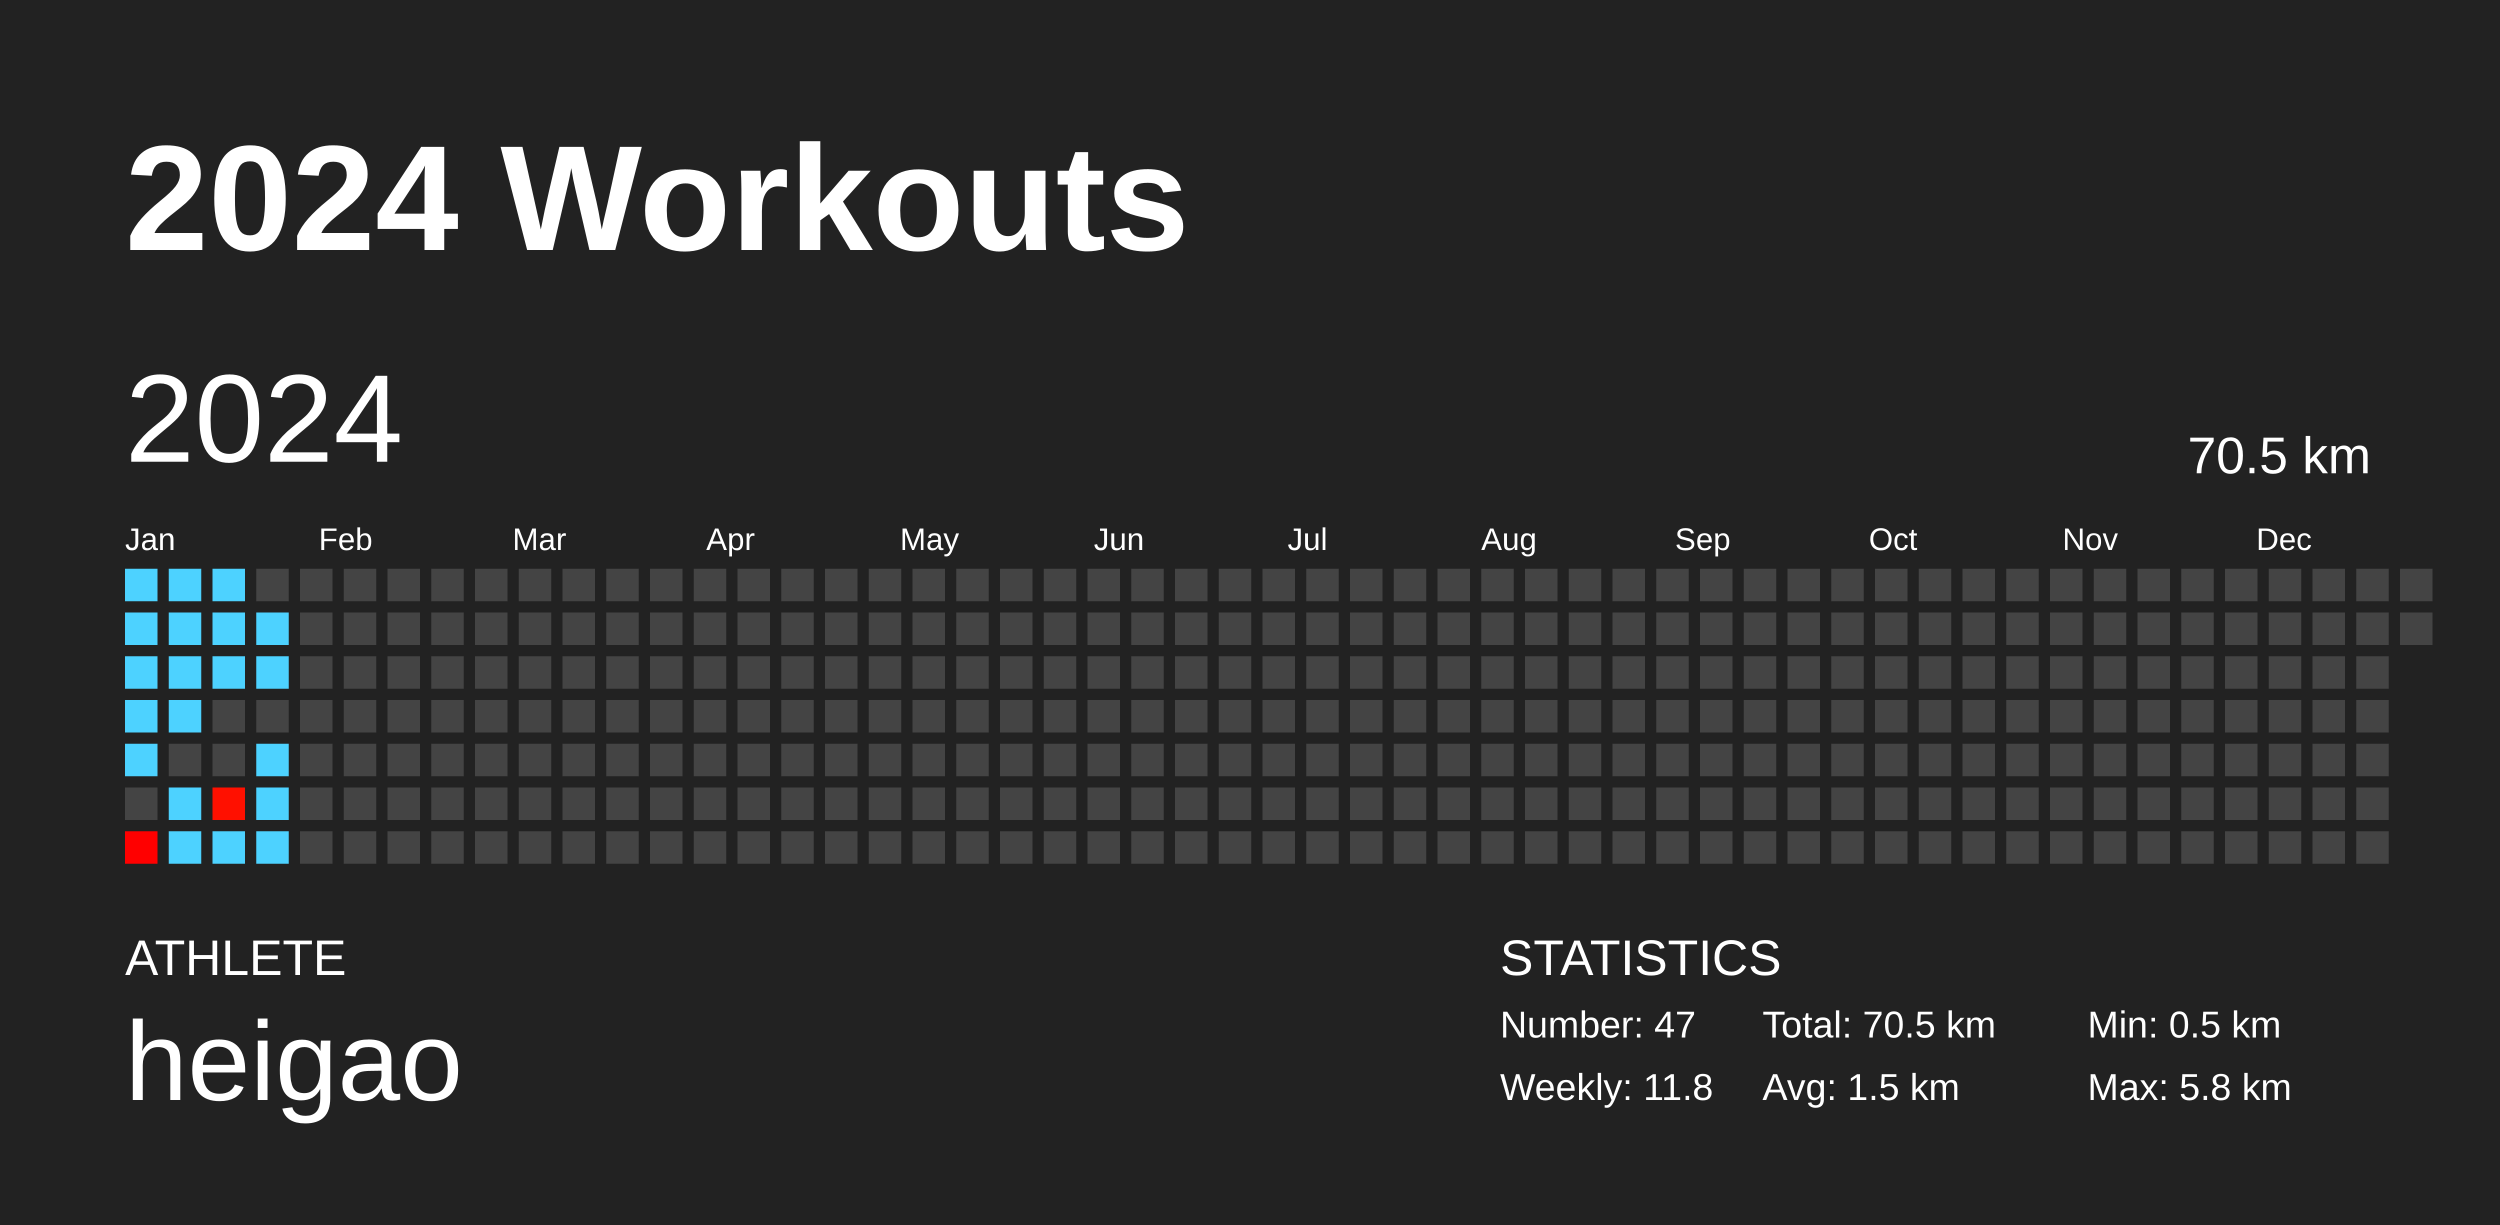
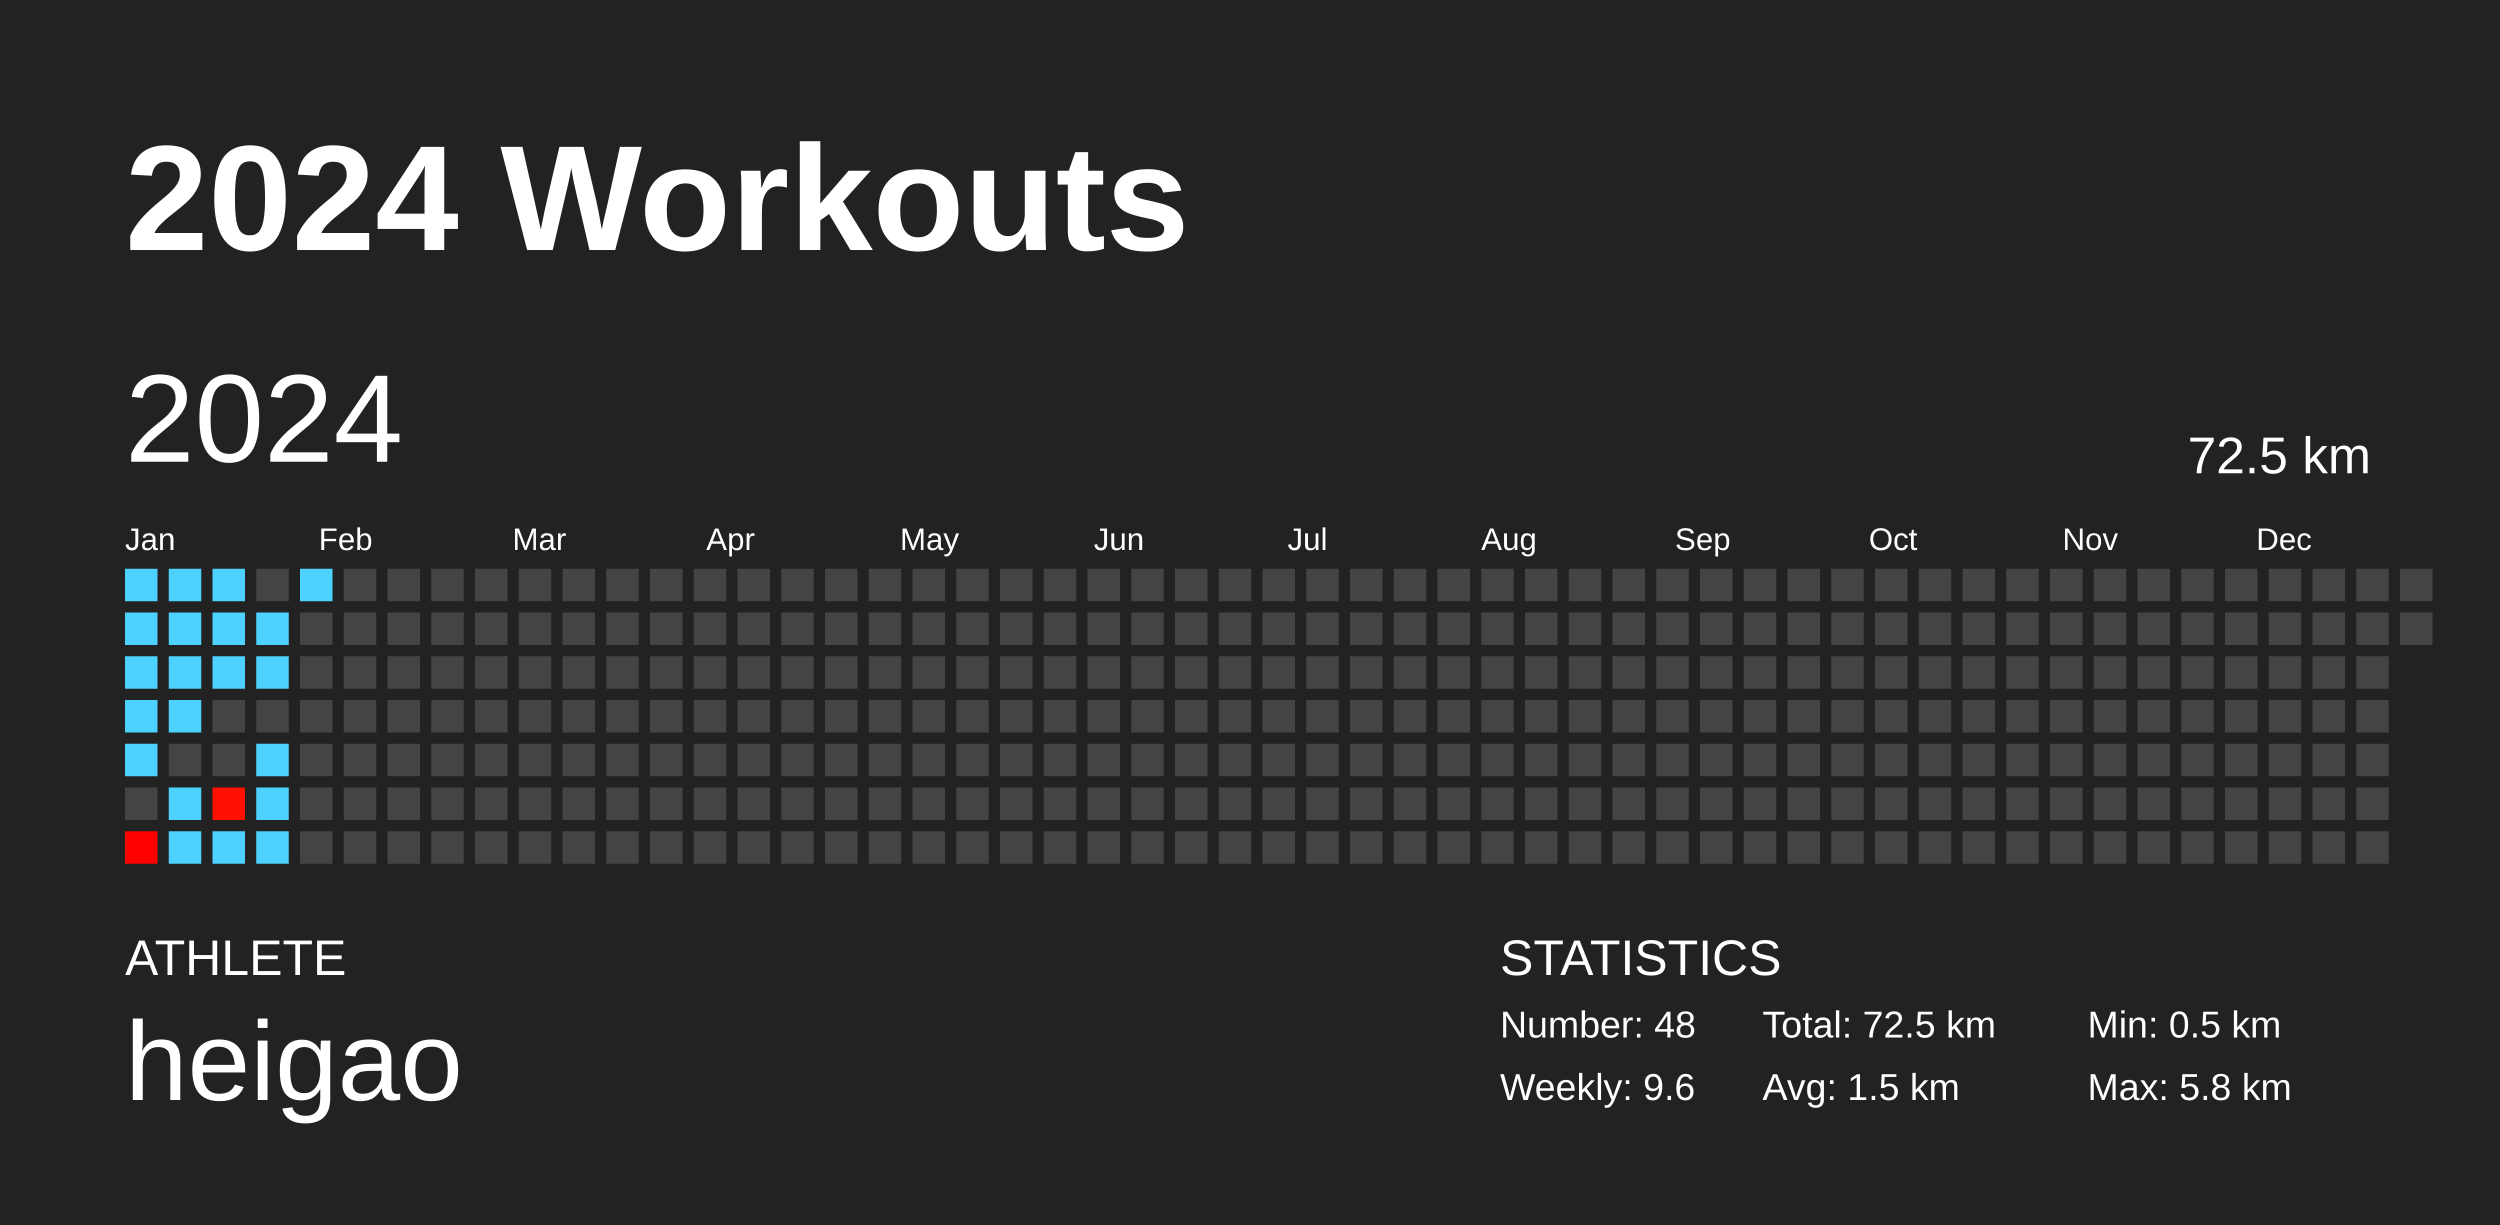
<svg xmlns="http://www.w3.org/2000/svg" baseProfile="full" height="98mm" version="1.1" viewBox="0,0,200,98" width="200mm">
  <defs />
  <rect fill="#222222" height="98" width="200" x="0" y="0" />
  <text fill="#FFFFFF" style="font-size:12px; font-family:Arial; font-weight:bold;" x="10" y="20">2024 Workouts</text>
  <text fill="#FFFFFF" style="font-size:4px; font-family:Arial" x="10" y="78">ATHLETE</text>
  <text fill="#FFFFFF" style="font-size:9px; font-family:Arial" x="10" y="88">heigao</text>
  <text fill="#FFFFFF" style="font-size:4px; font-family:Arial" x="120" y="78">STATISTICS</text>
-   <text fill="#FFFFFF" style="font-size:3px; font-family:Arial" x="120" y="83">Number: 47</text>
-   <text fill="#FFFFFF" style="font-size:3px; font-family:Arial" x="120" y="88">Weekly: 11.8</text>
-   <text fill="#FFFFFF" style="font-size:3px; font-family:Arial" x="141" y="83">Total: 70.5 km</text>
+   <text fill="#FFFFFF" style="font-size:3px; font-family:Arial" x="120" y="83">Number: 48</text>
+   <text fill="#FFFFFF" style="font-size:3px; font-family:Arial" x="120" y="88">Weekly: 9.6</text>
+   <text fill="#FFFFFF" style="font-size:3px; font-family:Arial" x="141" y="83">Total: 72.5 km</text>
  <text fill="#FFFFFF" style="font-size:3px; font-family:Arial" x="141" y="88">Avg: 1.5 km</text>
  <text fill="#FFFFFF" style="font-size:3px; font-family:Arial" x="167" y="83">Min: 0.5 km</text>
  <text fill="#FFFFFF" style="font-size:3px; font-family:Arial" x="167" y="88">Max: 5.8 km</text>
  <text dominant-baseline="hanging" fill="#FFFFFF" style="font-size:10.0px; font-family:Arial;" x="10" y="30">2024</text>
-   <text dominant-baseline="hanging" fill="#FFFFFF" style="font-size:4.125px; font-family:Arial;" x="175" y="35">70.5 km</text>
+   <text dominant-baseline="hanging" fill="#FFFFFF" style="font-size:4.125px; font-family:Arial;" x="175" y="35">72.5 km</text>
  <text fill="#FFFFFF" style="font-size:2.5px; font-family:Arial" x="10.0" y="44">Jan</text>
  <text fill="#FFFFFF" style="font-size:2.5px; font-family:Arial" x="25.5" y="44">Feb</text>
  <text fill="#FFFFFF" style="font-size:2.5px; font-family:Arial" x="41.0" y="44">Mar</text>
  <text fill="#FFFFFF" style="font-size:2.5px; font-family:Arial" x="56.5" y="44">Apr</text>
  <text fill="#FFFFFF" style="font-size:2.5px; font-family:Arial" x="72.0" y="44">May</text>
  <text fill="#FFFFFF" style="font-size:2.5px; font-family:Arial" x="87.5" y="44">Jun</text>
  <text fill="#FFFFFF" style="font-size:2.5px; font-family:Arial" x="103.0" y="44">Jul</text>
  <text fill="#FFFFFF" style="font-size:2.5px; font-family:Arial" x="118.5" y="44">Aug</text>
  <text fill="#FFFFFF" style="font-size:2.5px; font-family:Arial" x="134.0" y="44">Sep</text>
  <text fill="#FFFFFF" style="font-size:2.5px; font-family:Arial" x="149.5" y="44">Oct</text>
  <text fill="#FFFFFF" style="font-size:2.5px; font-family:Arial" x="165.0" y="44">Nov</text>
  <text fill="#FFFFFF" style="font-size:2.5px; font-family:Arial" x="180.5" y="44">Dec</text>
  <rect fill="#4dd2ff" height="2.6" width="2.6" x="10.0" y="45.5" />
  <rect fill="#4dd2ff" height="2.6" width="2.6" x="10.0" y="49.0" />
  <rect fill="#4dd2ff" height="2.6" width="2.6" x="10.0" y="52.5" />
  <rect fill="#4dd2ff" height="2.6" width="2.6" x="10.0" y="56.0" />
  <rect fill="#4dd2ff" height="2.6" width="2.6" x="10.0" y="59.5" />
  <rect fill="#444444" height="2.6" width="2.6" x="10.0" y="63.0" />
  <rect fill="#ff0000" height="2.6" width="2.6" x="10.0" y="66.5" />
  <rect fill="#4dd2ff" height="2.6" width="2.6" x="13.5" y="45.5" />
  <rect fill="#4dd2ff" height="2.6" width="2.6" x="13.5" y="49.0" />
  <rect fill="#4dd2ff" height="2.6" width="2.6" x="13.5" y="52.5" />
  <rect fill="#4dd2ff" height="2.6" width="2.6" x="13.5" y="56.0" />
  <rect fill="#444444" height="2.6" width="2.6" x="13.5" y="59.5" />
  <rect fill="#4dd2ff" height="2.6" width="2.6" x="13.5" y="63.0" />
  <rect fill="#4dd2ff" height="2.6" width="2.6" x="13.5" y="66.5" />
  <rect fill="#4dd2ff" height="2.6" width="2.6" x="17.0" y="45.5" />
  <rect fill="#4dd2ff" height="2.6" width="2.6" x="17.0" y="49.0" />
  <rect fill="#4dd2ff" height="2.6" width="2.6" x="17.0" y="52.5" />
  <rect fill="#444444" height="2.6" width="2.6" x="17.0" y="56.0" />
  <rect fill="#444444" height="2.6" width="2.6" x="17.0" y="59.5" />
  <rect fill="#ff1000" height="2.6" width="2.6" x="17.0" y="63.0" />
  <rect fill="#4dd2ff" height="2.6" width="2.6" x="17.0" y="66.5" />
  <rect fill="#444444" height="2.6" width="2.6" x="20.5" y="45.5" />
  <rect fill="#4dd2ff" height="2.6" width="2.6" x="20.5" y="49.0" />
  <rect fill="#4dd2ff" height="2.6" width="2.6" x="20.5" y="52.5" />
  <rect fill="#444444" height="2.6" width="2.6" x="20.5" y="56.0" />
  <rect fill="#4dd2ff" height="2.6" width="2.6" x="20.5" y="59.5" />
  <rect fill="#4dd2ff" height="2.6" width="2.6" x="20.5" y="63.0" />
  <rect fill="#4dd2ff" height="2.6" width="2.6" x="20.5" y="66.5" />
-   <rect fill="#444444" height="2.6" width="2.6" x="24.0" y="45.5" />
+   <rect fill="#4dd2ff" height="2.6" width="2.6" x="24.0" y="45.5" />
  <rect fill="#444444" height="2.6" width="2.6" x="24.0" y="49.0" />
  <rect fill="#444444" height="2.6" width="2.6" x="24.0" y="52.5" />
  <rect fill="#444444" height="2.6" width="2.6" x="24.0" y="56.0" />
  <rect fill="#444444" height="2.6" width="2.6" x="24.0" y="59.5" />
  <rect fill="#444444" height="2.6" width="2.6" x="24.0" y="63.0" />
  <rect fill="#444444" height="2.6" width="2.6" x="24.0" y="66.5" />
  <rect fill="#444444" height="2.6" width="2.6" x="27.5" y="45.5" />
  <rect fill="#444444" height="2.6" width="2.6" x="27.5" y="49.0" />
  <rect fill="#444444" height="2.6" width="2.6" x="27.5" y="52.5" />
  <rect fill="#444444" height="2.6" width="2.6" x="27.5" y="56.0" />
  <rect fill="#444444" height="2.6" width="2.6" x="27.5" y="59.5" />
  <rect fill="#444444" height="2.6" width="2.6" x="27.5" y="63.0" />
  <rect fill="#444444" height="2.6" width="2.6" x="27.5" y="66.5" />
  <rect fill="#444444" height="2.6" width="2.6" x="31.0" y="45.5" />
  <rect fill="#444444" height="2.6" width="2.6" x="31.0" y="49.0" />
  <rect fill="#444444" height="2.6" width="2.6" x="31.0" y="52.5" />
  <rect fill="#444444" height="2.6" width="2.6" x="31.0" y="56.0" />
  <rect fill="#444444" height="2.6" width="2.6" x="31.0" y="59.5" />
  <rect fill="#444444" height="2.6" width="2.6" x="31.0" y="63.0" />
  <rect fill="#444444" height="2.6" width="2.6" x="31.0" y="66.5" />
  <rect fill="#444444" height="2.6" width="2.6" x="34.5" y="45.5" />
  <rect fill="#444444" height="2.6" width="2.6" x="34.5" y="49.0" />
  <rect fill="#444444" height="2.6" width="2.6" x="34.5" y="52.5" />
  <rect fill="#444444" height="2.6" width="2.6" x="34.5" y="56.0" />
  <rect fill="#444444" height="2.6" width="2.6" x="34.5" y="59.5" />
  <rect fill="#444444" height="2.6" width="2.6" x="34.5" y="63.0" />
  <rect fill="#444444" height="2.6" width="2.6" x="34.5" y="66.5" />
  <rect fill="#444444" height="2.6" width="2.6" x="38.0" y="45.5" />
  <rect fill="#444444" height="2.6" width="2.6" x="38.0" y="49.0" />
  <rect fill="#444444" height="2.6" width="2.6" x="38.0" y="52.5" />
  <rect fill="#444444" height="2.6" width="2.6" x="38.0" y="56.0" />
  <rect fill="#444444" height="2.6" width="2.6" x="38.0" y="59.5" />
  <rect fill="#444444" height="2.6" width="2.6" x="38.0" y="63.0" />
  <rect fill="#444444" height="2.6" width="2.6" x="38.0" y="66.5" />
  <rect fill="#444444" height="2.6" width="2.6" x="41.5" y="45.5" />
  <rect fill="#444444" height="2.6" width="2.6" x="41.5" y="49.0" />
  <rect fill="#444444" height="2.6" width="2.6" x="41.5" y="52.5" />
  <rect fill="#444444" height="2.6" width="2.6" x="41.5" y="56.0" />
  <rect fill="#444444" height="2.6" width="2.6" x="41.5" y="59.5" />
  <rect fill="#444444" height="2.6" width="2.6" x="41.5" y="63.0" />
  <rect fill="#444444" height="2.6" width="2.6" x="41.5" y="66.5" />
  <rect fill="#444444" height="2.6" width="2.6" x="45.0" y="45.5" />
  <rect fill="#444444" height="2.6" width="2.6" x="45.0" y="49.0" />
  <rect fill="#444444" height="2.6" width="2.6" x="45.0" y="52.5" />
  <rect fill="#444444" height="2.6" width="2.6" x="45.0" y="56.0" />
  <rect fill="#444444" height="2.6" width="2.6" x="45.0" y="59.5" />
  <rect fill="#444444" height="2.6" width="2.6" x="45.0" y="63.0" />
  <rect fill="#444444" height="2.6" width="2.6" x="45.0" y="66.5" />
  <rect fill="#444444" height="2.6" width="2.6" x="48.5" y="45.5" />
  <rect fill="#444444" height="2.6" width="2.6" x="48.5" y="49.0" />
  <rect fill="#444444" height="2.6" width="2.6" x="48.5" y="52.5" />
  <rect fill="#444444" height="2.6" width="2.6" x="48.5" y="56.0" />
  <rect fill="#444444" height="2.6" width="2.6" x="48.5" y="59.5" />
  <rect fill="#444444" height="2.6" width="2.6" x="48.5" y="63.0" />
  <rect fill="#444444" height="2.6" width="2.6" x="48.5" y="66.5" />
  <rect fill="#444444" height="2.6" width="2.6" x="52.0" y="45.5" />
  <rect fill="#444444" height="2.6" width="2.6" x="52.0" y="49.0" />
  <rect fill="#444444" height="2.6" width="2.6" x="52.0" y="52.5" />
  <rect fill="#444444" height="2.6" width="2.6" x="52.0" y="56.0" />
  <rect fill="#444444" height="2.6" width="2.6" x="52.0" y="59.5" />
  <rect fill="#444444" height="2.6" width="2.6" x="52.0" y="63.0" />
  <rect fill="#444444" height="2.6" width="2.6" x="52.0" y="66.5" />
  <rect fill="#444444" height="2.6" width="2.6" x="55.5" y="45.5" />
  <rect fill="#444444" height="2.6" width="2.6" x="55.5" y="49.0" />
  <rect fill="#444444" height="2.6" width="2.6" x="55.5" y="52.5" />
  <rect fill="#444444" height="2.6" width="2.6" x="55.5" y="56.0" />
  <rect fill="#444444" height="2.6" width="2.6" x="55.5" y="59.5" />
  <rect fill="#444444" height="2.6" width="2.6" x="55.5" y="63.0" />
  <rect fill="#444444" height="2.6" width="2.6" x="55.5" y="66.5" />
  <rect fill="#444444" height="2.6" width="2.6" x="59.0" y="45.5" />
  <rect fill="#444444" height="2.6" width="2.6" x="59.0" y="49.0" />
  <rect fill="#444444" height="2.6" width="2.6" x="59.0" y="52.5" />
  <rect fill="#444444" height="2.6" width="2.6" x="59.0" y="56.0" />
  <rect fill="#444444" height="2.6" width="2.6" x="59.0" y="59.5" />
  <rect fill="#444444" height="2.6" width="2.6" x="59.0" y="63.0" />
  <rect fill="#444444" height="2.6" width="2.6" x="59.0" y="66.5" />
  <rect fill="#444444" height="2.6" width="2.6" x="62.5" y="45.5" />
  <rect fill="#444444" height="2.6" width="2.6" x="62.5" y="49.0" />
  <rect fill="#444444" height="2.6" width="2.6" x="62.5" y="52.5" />
  <rect fill="#444444" height="2.6" width="2.6" x="62.5" y="56.0" />
  <rect fill="#444444" height="2.6" width="2.6" x="62.5" y="59.5" />
  <rect fill="#444444" height="2.6" width="2.6" x="62.5" y="63.0" />
  <rect fill="#444444" height="2.6" width="2.6" x="62.5" y="66.5" />
  <rect fill="#444444" height="2.6" width="2.6" x="66.0" y="45.5" />
  <rect fill="#444444" height="2.6" width="2.6" x="66.0" y="49.0" />
  <rect fill="#444444" height="2.6" width="2.6" x="66.0" y="52.5" />
  <rect fill="#444444" height="2.6" width="2.6" x="66.0" y="56.0" />
  <rect fill="#444444" height="2.6" width="2.6" x="66.0" y="59.5" />
  <rect fill="#444444" height="2.6" width="2.6" x="66.0" y="63.0" />
  <rect fill="#444444" height="2.6" width="2.6" x="66.0" y="66.5" />
  <rect fill="#444444" height="2.6" width="2.6" x="69.5" y="45.5" />
  <rect fill="#444444" height="2.6" width="2.6" x="69.5" y="49.0" />
  <rect fill="#444444" height="2.6" width="2.6" x="69.5" y="52.5" />
  <rect fill="#444444" height="2.6" width="2.6" x="69.5" y="56.0" />
  <rect fill="#444444" height="2.6" width="2.6" x="69.5" y="59.5" />
  <rect fill="#444444" height="2.6" width="2.6" x="69.5" y="63.0" />
  <rect fill="#444444" height="2.6" width="2.6" x="69.5" y="66.5" />
  <rect fill="#444444" height="2.6" width="2.6" x="73.0" y="45.5" />
  <rect fill="#444444" height="2.6" width="2.6" x="73.0" y="49.0" />
  <rect fill="#444444" height="2.6" width="2.6" x="73.0" y="52.5" />
  <rect fill="#444444" height="2.6" width="2.6" x="73.0" y="56.0" />
  <rect fill="#444444" height="2.6" width="2.6" x="73.0" y="59.5" />
  <rect fill="#444444" height="2.6" width="2.6" x="73.0" y="63.0" />
  <rect fill="#444444" height="2.6" width="2.6" x="73.0" y="66.5" />
  <rect fill="#444444" height="2.6" width="2.6" x="76.5" y="45.5" />
  <rect fill="#444444" height="2.6" width="2.6" x="76.5" y="49.0" />
  <rect fill="#444444" height="2.6" width="2.6" x="76.5" y="52.5" />
  <rect fill="#444444" height="2.6" width="2.6" x="76.5" y="56.0" />
  <rect fill="#444444" height="2.6" width="2.6" x="76.5" y="59.5" />
  <rect fill="#444444" height="2.6" width="2.6" x="76.5" y="63.0" />
  <rect fill="#444444" height="2.6" width="2.6" x="76.5" y="66.5" />
  <rect fill="#444444" height="2.6" width="2.6" x="80.0" y="45.5" />
  <rect fill="#444444" height="2.6" width="2.6" x="80.0" y="49.0" />
  <rect fill="#444444" height="2.6" width="2.6" x="80.0" y="52.5" />
  <rect fill="#444444" height="2.6" width="2.6" x="80.0" y="56.0" />
  <rect fill="#444444" height="2.6" width="2.6" x="80.0" y="59.5" />
  <rect fill="#444444" height="2.6" width="2.6" x="80.0" y="63.0" />
  <rect fill="#444444" height="2.6" width="2.6" x="80.0" y="66.5" />
  <rect fill="#444444" height="2.6" width="2.6" x="83.5" y="45.5" />
  <rect fill="#444444" height="2.6" width="2.6" x="83.5" y="49.0" />
  <rect fill="#444444" height="2.6" width="2.6" x="83.5" y="52.5" />
  <rect fill="#444444" height="2.6" width="2.6" x="83.5" y="56.0" />
  <rect fill="#444444" height="2.6" width="2.6" x="83.5" y="59.5" />
  <rect fill="#444444" height="2.6" width="2.6" x="83.5" y="63.0" />
  <rect fill="#444444" height="2.6" width="2.6" x="83.5" y="66.5" />
  <rect fill="#444444" height="2.6" width="2.6" x="87.0" y="45.5" />
  <rect fill="#444444" height="2.6" width="2.6" x="87.0" y="49.0" />
  <rect fill="#444444" height="2.6" width="2.6" x="87.0" y="52.5" />
  <rect fill="#444444" height="2.6" width="2.6" x="87.0" y="56.0" />
  <rect fill="#444444" height="2.6" width="2.6" x="87.0" y="59.5" />
  <rect fill="#444444" height="2.6" width="2.6" x="87.0" y="63.0" />
  <rect fill="#444444" height="2.6" width="2.6" x="87.0" y="66.5" />
  <rect fill="#444444" height="2.6" width="2.6" x="90.5" y="45.5" />
  <rect fill="#444444" height="2.6" width="2.6" x="90.5" y="49.0" />
  <rect fill="#444444" height="2.6" width="2.6" x="90.5" y="52.5" />
  <rect fill="#444444" height="2.6" width="2.6" x="90.5" y="56.0" />
  <rect fill="#444444" height="2.6" width="2.6" x="90.5" y="59.5" />
  <rect fill="#444444" height="2.6" width="2.6" x="90.5" y="63.0" />
  <rect fill="#444444" height="2.6" width="2.6" x="90.5" y="66.5" />
  <rect fill="#444444" height="2.6" width="2.6" x="94.0" y="45.5" />
  <rect fill="#444444" height="2.6" width="2.6" x="94.0" y="49.0" />
  <rect fill="#444444" height="2.6" width="2.6" x="94.0" y="52.5" />
  <rect fill="#444444" height="2.6" width="2.6" x="94.0" y="56.0" />
  <rect fill="#444444" height="2.6" width="2.6" x="94.0" y="59.5" />
  <rect fill="#444444" height="2.6" width="2.6" x="94.0" y="63.0" />
  <rect fill="#444444" height="2.6" width="2.6" x="94.0" y="66.5" />
  <rect fill="#444444" height="2.6" width="2.6" x="97.5" y="45.5" />
  <rect fill="#444444" height="2.6" width="2.6" x="97.5" y="49.0" />
  <rect fill="#444444" height="2.6" width="2.6" x="97.5" y="52.5" />
  <rect fill="#444444" height="2.6" width="2.6" x="97.5" y="56.0" />
  <rect fill="#444444" height="2.6" width="2.6" x="97.5" y="59.5" />
  <rect fill="#444444" height="2.6" width="2.6" x="97.5" y="63.0" />
  <rect fill="#444444" height="2.6" width="2.6" x="97.5" y="66.5" />
  <rect fill="#444444" height="2.6" width="2.6" x="101.0" y="45.5" />
  <rect fill="#444444" height="2.6" width="2.6" x="101.0" y="49.0" />
  <rect fill="#444444" height="2.6" width="2.6" x="101.0" y="52.5" />
  <rect fill="#444444" height="2.6" width="2.6" x="101.0" y="56.0" />
  <rect fill="#444444" height="2.6" width="2.6" x="101.0" y="59.5" />
  <rect fill="#444444" height="2.6" width="2.6" x="101.0" y="63.0" />
  <rect fill="#444444" height="2.6" width="2.6" x="101.0" y="66.5" />
  <rect fill="#444444" height="2.6" width="2.6" x="104.5" y="45.5" />
  <rect fill="#444444" height="2.6" width="2.6" x="104.5" y="49.0" />
  <rect fill="#444444" height="2.6" width="2.6" x="104.5" y="52.5" />
  <rect fill="#444444" height="2.6" width="2.6" x="104.5" y="56.0" />
  <rect fill="#444444" height="2.6" width="2.6" x="104.5" y="59.5" />
  <rect fill="#444444" height="2.6" width="2.6" x="104.5" y="63.0" />
  <rect fill="#444444" height="2.6" width="2.6" x="104.5" y="66.5" />
  <rect fill="#444444" height="2.6" width="2.6" x="108.0" y="45.5" />
  <rect fill="#444444" height="2.6" width="2.6" x="108.0" y="49.0" />
  <rect fill="#444444" height="2.6" width="2.6" x="108.0" y="52.5" />
  <rect fill="#444444" height="2.6" width="2.6" x="108.0" y="56.0" />
  <rect fill="#444444" height="2.6" width="2.6" x="108.0" y="59.5" />
  <rect fill="#444444" height="2.6" width="2.6" x="108.0" y="63.0" />
  <rect fill="#444444" height="2.6" width="2.6" x="108.0" y="66.5" />
  <rect fill="#444444" height="2.6" width="2.6" x="111.5" y="45.5" />
  <rect fill="#444444" height="2.6" width="2.6" x="111.5" y="49.0" />
  <rect fill="#444444" height="2.6" width="2.6" x="111.5" y="52.5" />
  <rect fill="#444444" height="2.6" width="2.6" x="111.5" y="56.0" />
  <rect fill="#444444" height="2.6" width="2.6" x="111.5" y="59.5" />
  <rect fill="#444444" height="2.6" width="2.6" x="111.5" y="63.0" />
  <rect fill="#444444" height="2.6" width="2.6" x="111.5" y="66.5" />
  <rect fill="#444444" height="2.6" width="2.6" x="115.0" y="45.5" />
  <rect fill="#444444" height="2.6" width="2.6" x="115.0" y="49.0" />
  <rect fill="#444444" height="2.6" width="2.6" x="115.0" y="52.5" />
  <rect fill="#444444" height="2.6" width="2.6" x="115.0" y="56.0" />
  <rect fill="#444444" height="2.6" width="2.6" x="115.0" y="59.5" />
  <rect fill="#444444" height="2.6" width="2.6" x="115.0" y="63.0" />
  <rect fill="#444444" height="2.6" width="2.6" x="115.0" y="66.5" />
  <rect fill="#444444" height="2.6" width="2.6" x="118.5" y="45.5" />
  <rect fill="#444444" height="2.6" width="2.6" x="118.5" y="49.0" />
  <rect fill="#444444" height="2.6" width="2.6" x="118.5" y="52.5" />
  <rect fill="#444444" height="2.6" width="2.6" x="118.5" y="56.0" />
  <rect fill="#444444" height="2.6" width="2.6" x="118.5" y="59.5" />
  <rect fill="#444444" height="2.6" width="2.6" x="118.5" y="63.0" />
  <rect fill="#444444" height="2.6" width="2.6" x="118.5" y="66.5" />
  <rect fill="#444444" height="2.6" width="2.6" x="122.0" y="45.5" />
  <rect fill="#444444" height="2.6" width="2.6" x="122.0" y="49.0" />
  <rect fill="#444444" height="2.6" width="2.6" x="122.0" y="52.5" />
  <rect fill="#444444" height="2.6" width="2.6" x="122.0" y="56.0" />
  <rect fill="#444444" height="2.6" width="2.6" x="122.0" y="59.5" />
  <rect fill="#444444" height="2.6" width="2.6" x="122.0" y="63.0" />
  <rect fill="#444444" height="2.6" width="2.6" x="122.0" y="66.5" />
  <rect fill="#444444" height="2.6" width="2.6" x="125.5" y="45.5" />
  <rect fill="#444444" height="2.6" width="2.6" x="125.5" y="49.0" />
  <rect fill="#444444" height="2.6" width="2.6" x="125.5" y="52.5" />
  <rect fill="#444444" height="2.6" width="2.6" x="125.5" y="56.0" />
  <rect fill="#444444" height="2.6" width="2.6" x="125.5" y="59.5" />
  <rect fill="#444444" height="2.6" width="2.6" x="125.5" y="63.0" />
  <rect fill="#444444" height="2.6" width="2.6" x="125.5" y="66.5" />
  <rect fill="#444444" height="2.6" width="2.6" x="129.0" y="45.5" />
  <rect fill="#444444" height="2.6" width="2.6" x="129.0" y="49.0" />
  <rect fill="#444444" height="2.6" width="2.6" x="129.0" y="52.5" />
  <rect fill="#444444" height="2.6" width="2.6" x="129.0" y="56.0" />
  <rect fill="#444444" height="2.6" width="2.6" x="129.0" y="59.5" />
  <rect fill="#444444" height="2.6" width="2.6" x="129.0" y="63.0" />
  <rect fill="#444444" height="2.6" width="2.6" x="129.0" y="66.5" />
  <rect fill="#444444" height="2.6" width="2.6" x="132.5" y="45.5" />
  <rect fill="#444444" height="2.6" width="2.6" x="132.5" y="49.0" />
  <rect fill="#444444" height="2.6" width="2.6" x="132.5" y="52.5" />
  <rect fill="#444444" height="2.6" width="2.6" x="132.5" y="56.0" />
  <rect fill="#444444" height="2.6" width="2.6" x="132.5" y="59.5" />
  <rect fill="#444444" height="2.6" width="2.6" x="132.5" y="63.0" />
  <rect fill="#444444" height="2.6" width="2.6" x="132.5" y="66.5" />
  <rect fill="#444444" height="2.6" width="2.6" x="136.0" y="45.5" />
  <rect fill="#444444" height="2.6" width="2.6" x="136.0" y="49.0" />
  <rect fill="#444444" height="2.6" width="2.6" x="136.0" y="52.5" />
  <rect fill="#444444" height="2.6" width="2.6" x="136.0" y="56.0" />
  <rect fill="#444444" height="2.6" width="2.6" x="136.0" y="59.5" />
  <rect fill="#444444" height="2.6" width="2.6" x="136.0" y="63.0" />
  <rect fill="#444444" height="2.6" width="2.6" x="136.0" y="66.5" />
  <rect fill="#444444" height="2.6" width="2.6" x="139.5" y="45.5" />
  <rect fill="#444444" height="2.6" width="2.6" x="139.5" y="49.0" />
  <rect fill="#444444" height="2.6" width="2.6" x="139.5" y="52.5" />
  <rect fill="#444444" height="2.6" width="2.6" x="139.5" y="56.0" />
  <rect fill="#444444" height="2.6" width="2.6" x="139.5" y="59.5" />
  <rect fill="#444444" height="2.6" width="2.6" x="139.5" y="63.0" />
  <rect fill="#444444" height="2.6" width="2.6" x="139.5" y="66.5" />
  <rect fill="#444444" height="2.6" width="2.6" x="143.0" y="45.5" />
  <rect fill="#444444" height="2.6" width="2.6" x="143.0" y="49.0" />
  <rect fill="#444444" height="2.6" width="2.6" x="143.0" y="52.5" />
  <rect fill="#444444" height="2.6" width="2.6" x="143.0" y="56.0" />
  <rect fill="#444444" height="2.6" width="2.6" x="143.0" y="59.5" />
  <rect fill="#444444" height="2.6" width="2.6" x="143.0" y="63.0" />
  <rect fill="#444444" height="2.6" width="2.6" x="143.0" y="66.5" />
  <rect fill="#444444" height="2.6" width="2.6" x="146.5" y="45.5" />
  <rect fill="#444444" height="2.6" width="2.6" x="146.5" y="49.0" />
  <rect fill="#444444" height="2.6" width="2.6" x="146.5" y="52.5" />
  <rect fill="#444444" height="2.6" width="2.6" x="146.5" y="56.0" />
  <rect fill="#444444" height="2.6" width="2.6" x="146.5" y="59.5" />
  <rect fill="#444444" height="2.6" width="2.6" x="146.5" y="63.0" />
  <rect fill="#444444" height="2.6" width="2.6" x="146.5" y="66.5" />
  <rect fill="#444444" height="2.6" width="2.6" x="150.0" y="45.5" />
  <rect fill="#444444" height="2.6" width="2.6" x="150.0" y="49.0" />
  <rect fill="#444444" height="2.6" width="2.6" x="150.0" y="52.5" />
  <rect fill="#444444" height="2.6" width="2.6" x="150.0" y="56.0" />
  <rect fill="#444444" height="2.6" width="2.6" x="150.0" y="59.5" />
  <rect fill="#444444" height="2.6" width="2.6" x="150.0" y="63.0" />
  <rect fill="#444444" height="2.6" width="2.6" x="150.0" y="66.5" />
  <rect fill="#444444" height="2.6" width="2.6" x="153.5" y="45.5" />
  <rect fill="#444444" height="2.6" width="2.6" x="153.5" y="49.0" />
  <rect fill="#444444" height="2.6" width="2.6" x="153.5" y="52.5" />
  <rect fill="#444444" height="2.6" width="2.6" x="153.5" y="56.0" />
  <rect fill="#444444" height="2.6" width="2.6" x="153.5" y="59.5" />
  <rect fill="#444444" height="2.6" width="2.6" x="153.5" y="63.0" />
  <rect fill="#444444" height="2.6" width="2.6" x="153.5" y="66.5" />
  <rect fill="#444444" height="2.6" width="2.6" x="157.0" y="45.5" />
  <rect fill="#444444" height="2.6" width="2.6" x="157.0" y="49.0" />
  <rect fill="#444444" height="2.6" width="2.6" x="157.0" y="52.5" />
  <rect fill="#444444" height="2.6" width="2.6" x="157.0" y="56.0" />
  <rect fill="#444444" height="2.6" width="2.6" x="157.0" y="59.5" />
  <rect fill="#444444" height="2.6" width="2.6" x="157.0" y="63.0" />
  <rect fill="#444444" height="2.6" width="2.6" x="157.0" y="66.5" />
  <rect fill="#444444" height="2.6" width="2.6" x="160.5" y="45.5" />
  <rect fill="#444444" height="2.6" width="2.6" x="160.5" y="49.0" />
  <rect fill="#444444" height="2.6" width="2.6" x="160.5" y="52.5" />
  <rect fill="#444444" height="2.6" width="2.6" x="160.5" y="56.0" />
  <rect fill="#444444" height="2.6" width="2.6" x="160.5" y="59.5" />
  <rect fill="#444444" height="2.6" width="2.6" x="160.5" y="63.0" />
  <rect fill="#444444" height="2.6" width="2.6" x="160.5" y="66.5" />
  <rect fill="#444444" height="2.6" width="2.6" x="164.0" y="45.5" />
  <rect fill="#444444" height="2.6" width="2.6" x="164.0" y="49.0" />
  <rect fill="#444444" height="2.6" width="2.6" x="164.0" y="52.5" />
  <rect fill="#444444" height="2.6" width="2.6" x="164.0" y="56.0" />
  <rect fill="#444444" height="2.6" width="2.6" x="164.0" y="59.5" />
  <rect fill="#444444" height="2.6" width="2.6" x="164.0" y="63.0" />
  <rect fill="#444444" height="2.6" width="2.6" x="164.0" y="66.5" />
  <rect fill="#444444" height="2.6" width="2.6" x="167.5" y="45.5" />
  <rect fill="#444444" height="2.6" width="2.6" x="167.5" y="49.0" />
  <rect fill="#444444" height="2.6" width="2.6" x="167.5" y="52.5" />
  <rect fill="#444444" height="2.6" width="2.6" x="167.5" y="56.0" />
  <rect fill="#444444" height="2.6" width="2.6" x="167.5" y="59.5" />
  <rect fill="#444444" height="2.6" width="2.6" x="167.5" y="63.0" />
  <rect fill="#444444" height="2.6" width="2.6" x="167.5" y="66.5" />
  <rect fill="#444444" height="2.6" width="2.6" x="171.0" y="45.5" />
  <rect fill="#444444" height="2.6" width="2.6" x="171.0" y="49.0" />
  <rect fill="#444444" height="2.6" width="2.6" x="171.0" y="52.5" />
  <rect fill="#444444" height="2.6" width="2.6" x="171.0" y="56.0" />
  <rect fill="#444444" height="2.6" width="2.6" x="171.0" y="59.5" />
  <rect fill="#444444" height="2.6" width="2.6" x="171.0" y="63.0" />
  <rect fill="#444444" height="2.6" width="2.6" x="171.0" y="66.5" />
  <rect fill="#444444" height="2.6" width="2.6" x="174.5" y="45.5" />
  <rect fill="#444444" height="2.6" width="2.6" x="174.5" y="49.0" />
  <rect fill="#444444" height="2.6" width="2.6" x="174.5" y="52.5" />
  <rect fill="#444444" height="2.6" width="2.6" x="174.5" y="56.0" />
  <rect fill="#444444" height="2.6" width="2.6" x="174.5" y="59.5" />
  <rect fill="#444444" height="2.6" width="2.6" x="174.5" y="63.0" />
  <rect fill="#444444" height="2.6" width="2.6" x="174.5" y="66.5" />
  <rect fill="#444444" height="2.6" width="2.6" x="178.0" y="45.5" />
  <rect fill="#444444" height="2.6" width="2.6" x="178.0" y="49.0" />
  <rect fill="#444444" height="2.6" width="2.6" x="178.0" y="52.5" />
  <rect fill="#444444" height="2.6" width="2.6" x="178.0" y="56.0" />
  <rect fill="#444444" height="2.6" width="2.6" x="178.0" y="59.5" />
  <rect fill="#444444" height="2.6" width="2.6" x="178.0" y="63.0" />
  <rect fill="#444444" height="2.6" width="2.6" x="178.0" y="66.5" />
  <rect fill="#444444" height="2.6" width="2.6" x="181.5" y="45.5" />
  <rect fill="#444444" height="2.6" width="2.6" x="181.5" y="49.0" />
  <rect fill="#444444" height="2.6" width="2.6" x="181.5" y="52.5" />
  <rect fill="#444444" height="2.6" width="2.6" x="181.5" y="56.0" />
  <rect fill="#444444" height="2.6" width="2.6" x="181.5" y="59.5" />
  <rect fill="#444444" height="2.6" width="2.6" x="181.5" y="63.0" />
  <rect fill="#444444" height="2.6" width="2.6" x="181.5" y="66.5" />
  <rect fill="#444444" height="2.6" width="2.6" x="185.0" y="45.5" />
  <rect fill="#444444" height="2.6" width="2.6" x="185.0" y="49.0" />
  <rect fill="#444444" height="2.6" width="2.6" x="185.0" y="52.5" />
  <rect fill="#444444" height="2.6" width="2.6" x="185.0" y="56.0" />
  <rect fill="#444444" height="2.6" width="2.6" x="185.0" y="59.5" />
  <rect fill="#444444" height="2.6" width="2.6" x="185.0" y="63.0" />
  <rect fill="#444444" height="2.6" width="2.6" x="185.0" y="66.5" />
  <rect fill="#444444" height="2.6" width="2.6" x="188.5" y="45.5" />
  <rect fill="#444444" height="2.6" width="2.6" x="188.5" y="49.0" />
  <rect fill="#444444" height="2.6" width="2.6" x="188.5" y="52.5" />
  <rect fill="#444444" height="2.6" width="2.6" x="188.5" y="56.0" />
  <rect fill="#444444" height="2.6" width="2.6" x="188.5" y="59.5" />
  <rect fill="#444444" height="2.6" width="2.6" x="188.5" y="63.0" />
  <rect fill="#444444" height="2.6" width="2.6" x="188.5" y="66.5" />
  <rect fill="#444444" height="2.6" width="2.6" x="192.0" y="45.5" />
  <rect fill="#444444" height="2.6" width="2.6" x="192.0" y="49.0" />
</svg>
